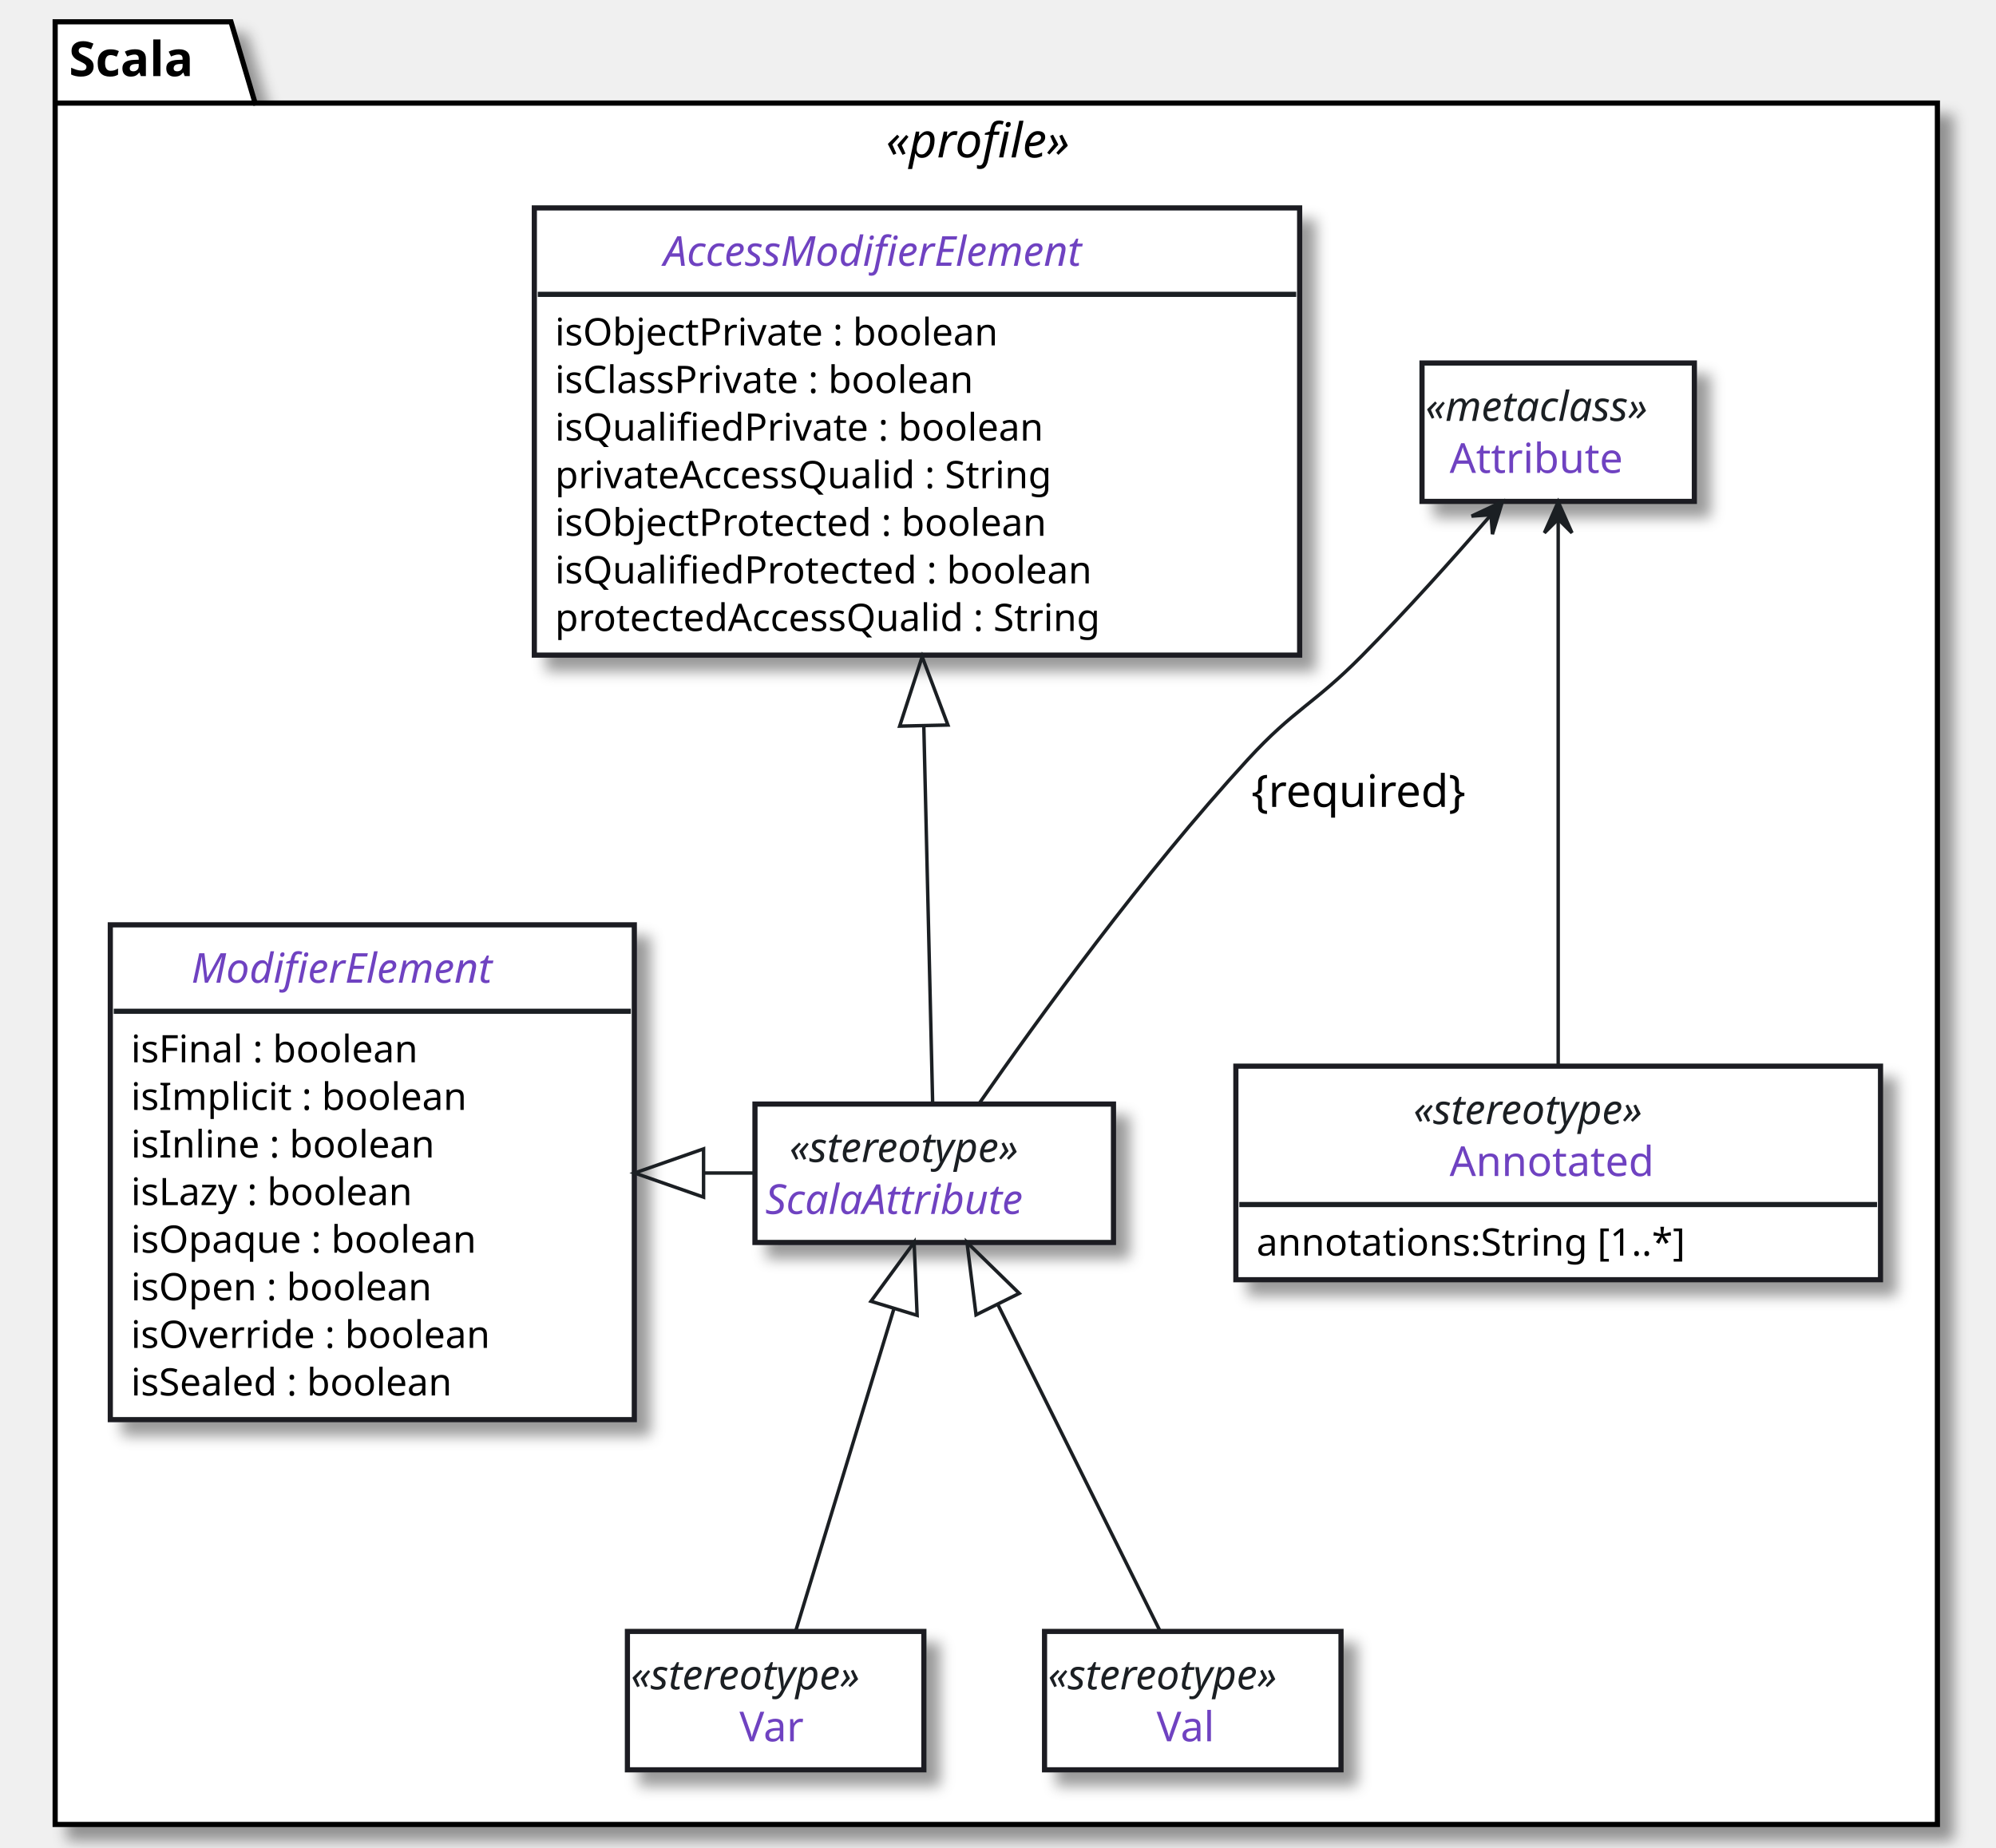
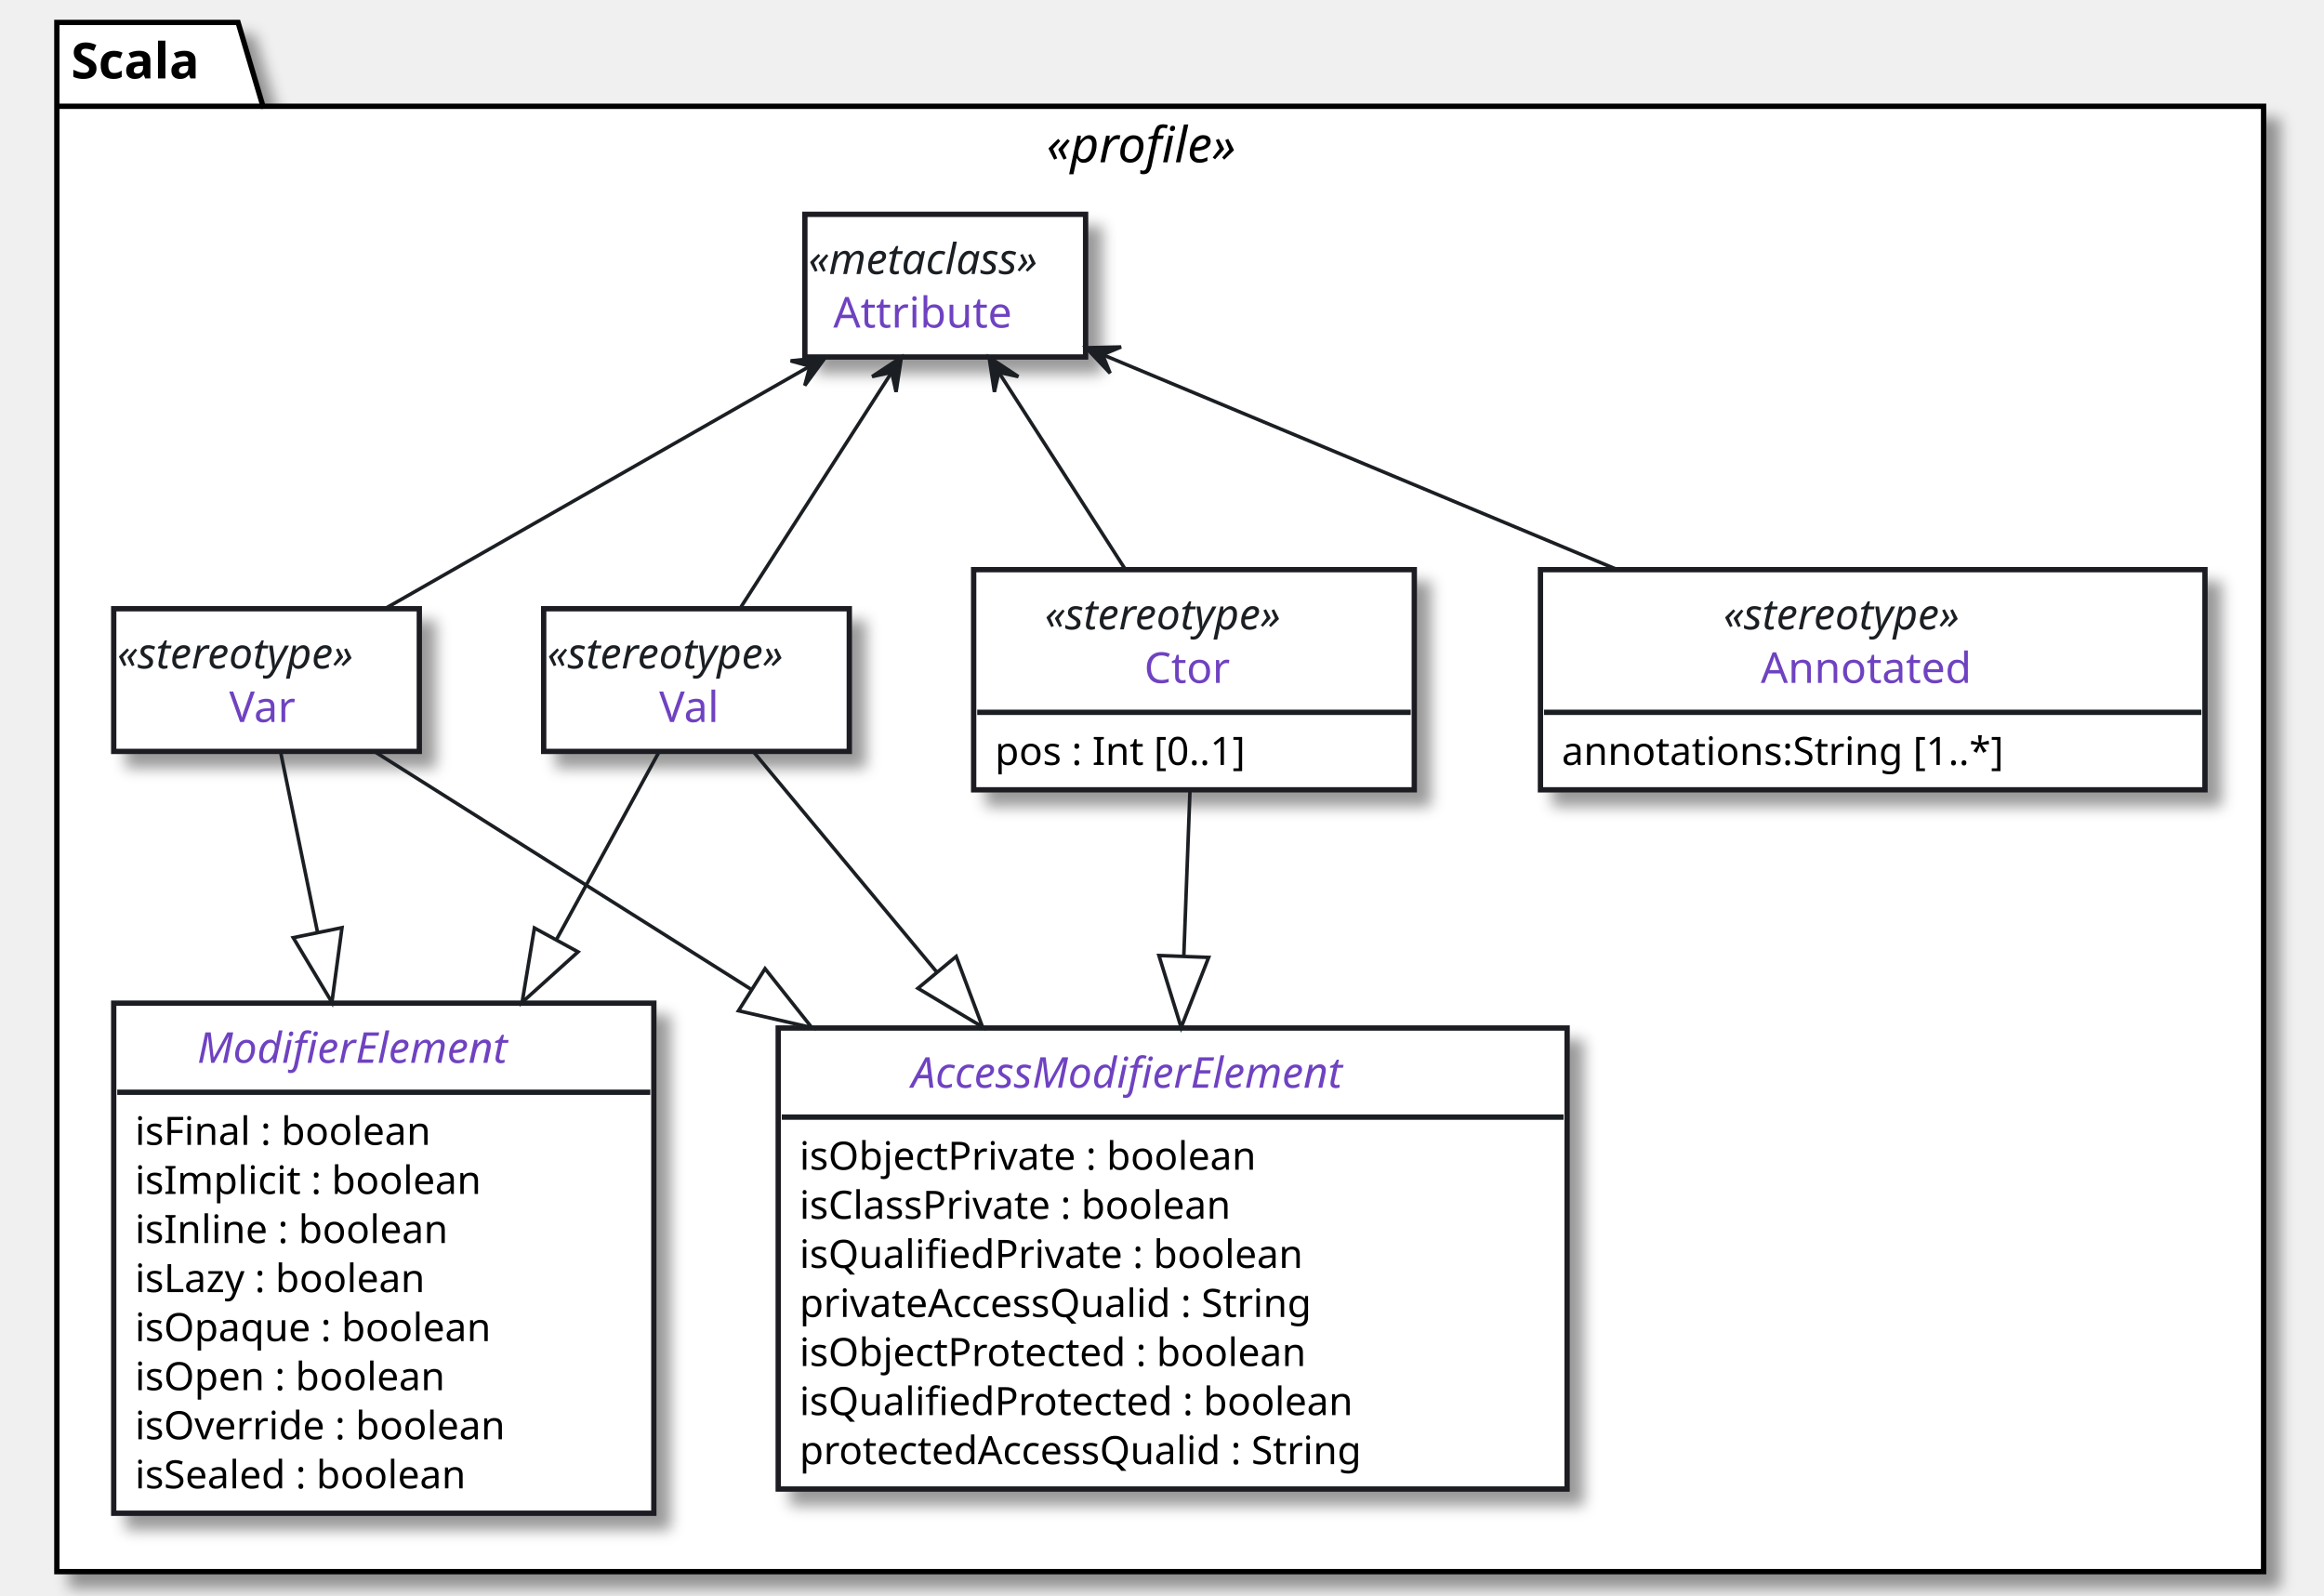
- <svg xmlns="http://www.w3.org/2000/svg" contentScriptType="application/ecmascript" contentStyleType="text/css" height="536px" preserveAspectRatio="none" style="width:579px;height:536px;" version="1.1" viewBox="0 0 579 536" width="579px" zoomAndPan="magnify">
+ <svg xmlns="http://www.w3.org/2000/svg" contentScriptType="application/ecmascript" contentStyleType="text/css" height="449px" preserveAspectRatio="none" style="width:654px;height:449px;" version="1.1" viewBox="0 0 654 449" width="654px" zoomAndPan="magnify">
  <defs>
-     <filter height="300%" id="f1mtbv2ic7450" width="300%" x="-1" y="-1">
+     <filter height="300%" id="f1blm6wu0rt267" width="300%" x="-1" y="-1">
      <feGaussianBlur result="blurOut" stdDeviation="2.0" />
      <feColorMatrix in="blurOut" result="blurOut2" type="matrix" values="0 0 0 0 0 0 0 0 0 0 0 0 0 0 0 0 0 0 .4 0" />
      <feOffset dx="4.0" dy="4.0" in="blurOut2" result="blurOut3" />
      <feBlend in="SourceGraphic" in2="blurOut3" mode="normal" />
    </filter>
  </defs>
  <g>
-     <polygon fill="#FFFFFF" filter="url(#f1mtbv2ic7450)" points="16,6.32,67,6.32,74,29.908,562,29.908,562,529.32,16,529.32,16,6.32" style="stroke:#000000;stroke-width:1.5;" />
+     <polygon fill="#FFFFFF" filter="url(#f1blm6wu0rt267)" points="16,6.32,67,6.32,74,29.908,637,29.908,637,442.32,16,442.32,16,6.32" style="stroke:#000000;stroke-width:1.5;" />
    <line style="stroke:#000000;stroke-width:1.5;" x1="16" x2="74" y1="29.908" y2="29.908" />
    <text fill="#000000" font-family="Source Code Pro" font-size="14" font-weight="bold" lengthAdjust="spacing" textLength="45" x="20" y="22.088">Scala</text>
-     <text fill="#000000" font-family="Source Code Pro" font-size="14" font-style="italic" lengthAdjust="spacing" textLength="72" x="257" y="45.677">«profile»</text>
-     <rect codeLine="2" fill="#FFFFFF" filter="url(#f1mtbv2ic7450)" height="40.151" id="Attribute" style="stroke:#1B1F23;stroke-width:1.5;" width="79" x="412.5" y="105.32" />
-     <text fill="#1B1F23" font-family="Source Code Pro" font-size="12" font-style="italic" lengthAdjust="spacing" textLength="77" x="413.5" y="122.121">«metaclass»</text>
-     <text fill="#6F42C1" font-family="Source Code Pro" font-size="12" lengthAdjust="spacing" textLength="63" x="420.5" y="137.197">Attribute</text>
-     <rect codeLine="3" fill="#FFFFFF" filter="url(#f1mtbv2ic7450)" height="40.151" id="ScalaAttribute" style="stroke:#1B1F23;stroke-width:1.5;" width="104" x="219" y="320.32" />
-     <text fill="#1B1F23" font-family="Source Code Pro" font-size="12" font-style="italic" lengthAdjust="spacing" textLength="84" x="229" y="337.121">«stereotype»</text>
-     <text fill="#6F42C1" font-family="Source Code Pro" font-size="12" font-style="italic" lengthAdjust="spacing" textLength="98" x="222" y="352.197">ScalaAttribute</text>
-     <rect codeLine="5" fill="#FFFFFF" filter="url(#f1mtbv2ic7450)" height="129.744" id="AccessModifierElement" style="stroke:#1B1F23;stroke-width:1.5;" width="222" x="155" y="60.32" />
-     <text fill="#6F42C1" font-family="Source Code Pro" font-size="12" font-style="italic" lengthAdjust="spacing" textLength="147" x="192.5" y="77.121">AccessModifierElement</text>
-     <line style="stroke:#1B1F23;stroke-width:1.5;" x1="156" x2="376" y1="85.396" y2="85.396" />
-     <text fill="#000000" font-family="Source Code Pro" font-size="11" lengthAdjust="spacing" textLength="175" x="161" y="100.206">isObjectPrivate : boolean</text>
-     <text fill="#000000" font-family="Source Code Pro" font-size="11" lengthAdjust="spacing" textLength="168" x="161" y="114.016">isClassPrivate : boolean</text>
-     <text fill="#000000" font-family="Source Code Pro" font-size="11" lengthAdjust="spacing" textLength="196" x="161" y="127.826">isQualifiedPrivate : boolean</text>
-     <text fill="#000000" font-family="Source Code Pro" font-size="11" lengthAdjust="spacing" textLength="196" x="161" y="141.636">privateAccessQualid : String</text>
-     <text fill="#000000" font-family="Source Code Pro" font-size="11" lengthAdjust="spacing" textLength="189" x="161" y="155.445">isObjectProtected : boolean</text>
-     <text fill="#000000" font-family="Source Code Pro" font-size="11" lengthAdjust="spacing" textLength="210" x="161" y="169.255">isQualifiedProtected : boolean</text>
-     <text fill="#000000" font-family="Source Code Pro" font-size="11" lengthAdjust="spacing" textLength="210" x="161" y="183.065">protectedAccessQualid : String</text>
-     <rect codeLine="15" fill="#FFFFFF" filter="url(#f1mtbv2ic7450)" height="143.554" id="ModifierElement" style="stroke:#1B1F23;stroke-width:1.5;" width="152" x="32" y="268.32" />
-     <text fill="#6F42C1" font-family="Source Code Pro" font-size="12" font-style="italic" lengthAdjust="spacing" textLength="105" x="55.5" y="285.121">ModifierElement</text>
-     <line style="stroke:#1B1F23;stroke-width:1.5;" x1="33" x2="183" y1="293.396" y2="293.396" />
-     <text fill="#000000" font-family="Source Code Pro" font-size="11" lengthAdjust="spacing" textLength="119" x="38" y="308.206">isFinal : boolean</text>
-     <text fill="#000000" font-family="Source Code Pro" font-size="11" lengthAdjust="spacing" textLength="140" x="38" y="322.016">isImplicit : boolean</text>
-     <text fill="#000000" font-family="Source Code Pro" font-size="11" lengthAdjust="spacing" textLength="126" x="38" y="335.826">isInline : boolean</text>
-     <text fill="#000000" font-family="Source Code Pro" font-size="11" lengthAdjust="spacing" textLength="112" x="38" y="349.636">isLazy : boolean</text>
-     <text fill="#000000" font-family="Source Code Pro" font-size="11" lengthAdjust="spacing" textLength="126" x="38" y="363.445">isOpaque : boolean</text>
-     <text fill="#000000" font-family="Source Code Pro" font-size="11" lengthAdjust="spacing" textLength="112" x="38" y="377.255">isOpen : boolean</text>
-     <text fill="#000000" font-family="Source Code Pro" font-size="11" lengthAdjust="spacing" textLength="140" x="38" y="391.065">isOverride : boolean</text>
-     <text fill="#000000" font-family="Source Code Pro" font-size="11" lengthAdjust="spacing" textLength="126" x="38" y="404.875">isSealed : boolean</text>
-     <rect codeLine="26" fill="#FFFFFF" filter="url(#f1mtbv2ic7450)" height="40.151" id="Var" style="stroke:#1B1F23;stroke-width:1.5;" width="86" x="182" y="473.32" />
-     <text fill="#1B1F23" font-family="Source Code Pro" font-size="12" font-style="italic" lengthAdjust="spacing" textLength="84" x="183" y="490.121">«stereotype»</text>
-     <text fill="#6F42C1" font-family="Source Code Pro" font-size="12" lengthAdjust="spacing" textLength="21" x="214.5" y="505.197">Var</text>
-     <rect codeLine="27" fill="#FFFFFF" filter="url(#f1mtbv2ic7450)" height="40.151" id="Val" style="stroke:#1B1F23;stroke-width:1.5;" width="86" x="303" y="473.32" />
-     <text fill="#1B1F23" font-family="Source Code Pro" font-size="12" font-style="italic" lengthAdjust="spacing" textLength="84" x="304" y="490.121">«stereotype»</text>
-     <text fill="#6F42C1" font-family="Source Code Pro" font-size="12" lengthAdjust="spacing" textLength="21" x="335.5" y="505.197">Val</text>
-     <rect codeLine="28" fill="#FFFFFF" filter="url(#f1mtbv2ic7450)" height="61.961" id="Annotated" style="stroke:#1B1F23;stroke-width:1.5;" width="187" x="358.5" y="309.32" />
-     <text fill="#1B1F23" font-family="Source Code Pro" font-size="12" font-style="italic" lengthAdjust="spacing" textLength="84" x="410" y="326.121">«stereotype»</text>
-     <text fill="#6F42C1" font-family="Source Code Pro" font-size="12" lengthAdjust="spacing" textLength="63" x="420.5" y="341.197">Annotated</text>
-     <line style="stroke:#1B1F23;stroke-width:1.5;" x1="359.5" x2="544.5" y1="349.471" y2="349.471" />
-     <text fill="#000000" font-family="Source Code Pro" font-size="11" lengthAdjust="spacing" textLength="175" x="364.5" y="364.282">annotations:String [1..*]</text>
-     <path codeLine="32" d="M267.98,210.63 C268.92,250.69 269.96,295.14 270.54,319.91 " fill="none" id="AccessModifierElement-backto-ScalaAttribute" style="stroke:#1B1F23;stroke-width:1.0;" />
-     <polygon fill="none" points="260.98,210.67,267.51,190.52,274.97,210.35,260.98,210.67" style="stroke:#1B1F23;stroke-width:1.0;" />
-     <path codeLine="33" d="M204.11,340.32 C208.98,340.32 213.85,340.32 218.72,340.32 " fill="none" id="ModifierElement-backto-ScalaAttribute" style="stroke:#1B1F23;stroke-width:1.0;" />
-     <polygon fill="none" points="204.09,347.32,184.09,340.32,204.09,333.32,204.09,347.32" style="stroke:#1B1F23;stroke-width:1.0;" />
-     <path codeLine="34" d="M432.28,149.64 C421.56,162.01 407.88,177.3 395,190.32 C381.06,204.41 375.41,205.72 362,220.32 C331.74,253.27 301.06,295.66 284.19,319.93 " fill="none" id="Attribute-backto-ScalaAttribute" style="stroke:#1B1F23;stroke-width:1.0;" />
-     <polygon fill="#1B1F23" points="435.8,145.56,426.881,149.738,432.524,149.337,432.924,154.98,435.8,145.56" style="stroke:#1B1F23;stroke-width:1.0;" />
-     <text fill="#000000" font-family="Source Code Pro" font-size="13" lengthAdjust="spacing" textLength="80" x="363" y="234.097">{required}</text>
-     <path codeLine="35" d="M259.24,379.92 C250.19,409.64 238.05,449.48 230.92,472.87 " fill="none" id="ScalaAttribute-backto-Var" style="stroke:#1B1F23;stroke-width:1.0;" />
-     <polygon fill="none" points="252.65,377.54,265.17,360.44,266.04,381.62,252.65,377.54" style="stroke:#1B1F23;stroke-width:1.0;" />
-     <path codeLine="36" d="M289.53,378.63 C304.36,408.47 324.55,449.14 336.34,472.87 " fill="none" id="ScalaAttribute-backto-Val" style="stroke:#1B1F23;stroke-width:1.0;" />
-     <polygon fill="none" points="283.13,381.47,280.5,360.44,295.66,375.24,283.13,381.47" style="stroke:#1B1F23;stroke-width:1.0;" />
-     <path codeLine="37" d="M452,150.63 C452,189.74 452,266.52 452,309.09 " fill="none" id="Attribute-backto-Annotated" style="stroke:#1B1F23;stroke-width:1.0;" />
-     <polygon fill="#1B1F23" points="452,145.6,448,154.6,452,150.6,456,154.6,452,145.6" style="stroke:#1B1F23;stroke-width:1.0;" />
+     <text fill="#000000" font-family="Source Code Pro" font-size="14" font-style="italic" lengthAdjust="spacing" textLength="72" x="294.5" y="45.677">«profile»</text>
+     <rect codeLine="2" fill="#FFFFFF" filter="url(#f1blm6wu0rt267)" height="40.151" id="Attribute" style="stroke:#1B1F23;stroke-width:1.5;" width="79" x="226.5" y="60.32" />
+     <text fill="#1B1F23" font-family="Source Code Pro" font-size="12" font-style="italic" lengthAdjust="spacing" textLength="77" x="227.5" y="77.121">«metaclass»</text>
+     <text fill="#6F42C1" font-family="Source Code Pro" font-size="12" lengthAdjust="spacing" textLength="63" x="234.5" y="92.197">Attribute</text>
+     <rect codeLine="4" fill="#FFFFFF" filter="url(#f1blm6wu0rt267)" height="129.744" id="AccessModifierElement" style="stroke:#1B1F23;stroke-width:1.5;" width="222" x="219" y="289.32" />
+     <text fill="#6F42C1" font-family="Source Code Pro" font-size="12" font-style="italic" lengthAdjust="spacing" textLength="147" x="256.5" y="306.121">AccessModifierElement</text>
+     <line style="stroke:#1B1F23;stroke-width:1.5;" x1="220" x2="440" y1="314.396" y2="314.396" />
+     <text fill="#000000" font-family="Source Code Pro" font-size="11" lengthAdjust="spacing" textLength="175" x="225" y="329.206">isObjectPrivate : boolean</text>
+     <text fill="#000000" font-family="Source Code Pro" font-size="11" lengthAdjust="spacing" textLength="168" x="225" y="343.016">isClassPrivate : boolean</text>
+     <text fill="#000000" font-family="Source Code Pro" font-size="11" lengthAdjust="spacing" textLength="196" x="225" y="356.826">isQualifiedPrivate : boolean</text>
+     <text fill="#000000" font-family="Source Code Pro" font-size="11" lengthAdjust="spacing" textLength="196" x="225" y="370.636">privateAccessQualid : String</text>
+     <text fill="#000000" font-family="Source Code Pro" font-size="11" lengthAdjust="spacing" textLength="189" x="225" y="384.445">isObjectProtected : boolean</text>
+     <text fill="#000000" font-family="Source Code Pro" font-size="11" lengthAdjust="spacing" textLength="210" x="225" y="398.255">isQualifiedProtected : boolean</text>
+     <text fill="#000000" font-family="Source Code Pro" font-size="11" lengthAdjust="spacing" textLength="210" x="225" y="412.065">protectedAccessQualid : String</text>
+     <rect codeLine="14" fill="#FFFFFF" filter="url(#f1blm6wu0rt267)" height="143.554" id="ModifierElement" style="stroke:#1B1F23;stroke-width:1.5;" width="152" x="32" y="282.32" />
+     <text fill="#6F42C1" font-family="Source Code Pro" font-size="12" font-style="italic" lengthAdjust="spacing" textLength="105" x="55.5" y="299.121">ModifierElement</text>
+     <line style="stroke:#1B1F23;stroke-width:1.5;" x1="33" x2="183" y1="307.396" y2="307.396" />
+     <text fill="#000000" font-family="Source Code Pro" font-size="11" lengthAdjust="spacing" textLength="119" x="38" y="322.206">isFinal : boolean</text>
+     <text fill="#000000" font-family="Source Code Pro" font-size="11" lengthAdjust="spacing" textLength="140" x="38" y="336.016">isImplicit : boolean</text>
+     <text fill="#000000" font-family="Source Code Pro" font-size="11" lengthAdjust="spacing" textLength="126" x="38" y="349.826">isInline : boolean</text>
+     <text fill="#000000" font-family="Source Code Pro" font-size="11" lengthAdjust="spacing" textLength="112" x="38" y="363.636">isLazy : boolean</text>
+     <text fill="#000000" font-family="Source Code Pro" font-size="11" lengthAdjust="spacing" textLength="126" x="38" y="377.445">isOpaque : boolean</text>
+     <text fill="#000000" font-family="Source Code Pro" font-size="11" lengthAdjust="spacing" textLength="112" x="38" y="391.255">isOpen : boolean</text>
+     <text fill="#000000" font-family="Source Code Pro" font-size="11" lengthAdjust="spacing" textLength="140" x="38" y="405.065">isOverride : boolean</text>
+     <text fill="#000000" font-family="Source Code Pro" font-size="11" lengthAdjust="spacing" textLength="126" x="38" y="418.875">isSealed : boolean</text>
+     <rect codeLine="25" fill="#FFFFFF" filter="url(#f1blm6wu0rt267)" height="40.151" id="Var" style="stroke:#1B1F23;stroke-width:1.5;" width="86" x="32" y="171.32" />
+     <text fill="#1B1F23" font-family="Source Code Pro" font-size="12" font-style="italic" lengthAdjust="spacing" textLength="84" x="33" y="188.121">«stereotype»</text>
+     <text fill="#6F42C1" font-family="Source Code Pro" font-size="12" lengthAdjust="spacing" textLength="21" x="64.5" y="203.197">Var</text>
+     <rect codeLine="26" fill="#FFFFFF" filter="url(#f1blm6wu0rt267)" height="40.151" id="Val" style="stroke:#1B1F23;stroke-width:1.5;" width="86" x="153" y="171.32" />
+     <text fill="#1B1F23" font-family="Source Code Pro" font-size="12" font-style="italic" lengthAdjust="spacing" textLength="84" x="154" y="188.121">«stereotype»</text>
+     <text fill="#6F42C1" font-family="Source Code Pro" font-size="12" lengthAdjust="spacing" textLength="21" x="185.5" y="203.197">Val</text>
+     <rect codeLine="27" fill="#FFFFFF" filter="url(#f1blm6wu0rt267)" height="61.961" id="Ctor" style="stroke:#1B1F23;stroke-width:1.5;" width="124" x="274" y="160.32" />
+     <text fill="#1B1F23" font-family="Source Code Pro" font-size="12" font-style="italic" lengthAdjust="spacing" textLength="84" x="294" y="177.121">«stereotype»</text>
+     <text fill="#6F42C1" font-family="Source Code Pro" font-size="12" lengthAdjust="spacing" textLength="28" x="322" y="192.197">Ctor</text>
+     <line style="stroke:#1B1F23;stroke-width:1.5;" x1="275" x2="397" y1="200.471" y2="200.471" />
+     <text fill="#000000" font-family="Source Code Pro" font-size="11" lengthAdjust="spacing" textLength="112" x="280" y="215.282">pos : Int [0..1]</text>
+     <rect codeLine="30" fill="#FFFFFF" filter="url(#f1blm6wu0rt267)" height="61.961" id="Annotated" style="stroke:#1B1F23;stroke-width:1.5;" width="187" x="433.5" y="160.32" />
+     <text fill="#1B1F23" font-family="Source Code Pro" font-size="12" font-style="italic" lengthAdjust="spacing" textLength="84" x="485" y="177.121">«stereotype»</text>
+     <text fill="#6F42C1" font-family="Source Code Pro" font-size="12" lengthAdjust="spacing" textLength="63" x="495.5" y="192.197">Annotated</text>
+     <line style="stroke:#1B1F23;stroke-width:1.5;" x1="434.5" x2="619.5" y1="200.471" y2="200.471" />
+     <text fill="#000000" font-family="Source Code Pro" font-size="11" lengthAdjust="spacing" textLength="175" x="439.5" y="215.282">annotations:String [1..*]</text>
+     <path codeLine="34" d="M78.92,211.42 C81.6,224.53 85.39,243 89.34,262.28 " fill="none" id="Var-to-ModifierElement" style="stroke:#1B1F23;stroke-width:1.0;" />
+     <polygon fill="none" points="96.24,261.08,93.4,282.08,82.52,263.89,96.24,261.08" style="stroke:#1B1F23;stroke-width:1.0;" />
+     <path codeLine="35" d="M185.56,211.42 C178.13,225.01 167.56,244.36 156.6,264.41 " fill="none" id="Val-to-ModifierElement" style="stroke:#1B1F23;stroke-width:1.0;" />
+     <polygon fill="none" points="162.67,267.89,146.94,282.08,150.39,261.17,162.67,267.89" style="stroke:#1B1F23;stroke-width:1.0;" />
+     <path codeLine="36" d="M105.25,211.42 C131.8,228.18 172.2,253.69 211.46,278.48 " fill="none" id="Var-to-AccessModifierElement" style="stroke:#1B1F23;stroke-width:1.0;" />
+     <polygon fill="none" points="215.29,272.62,228.47,289.22,207.82,284.46,215.29,272.62" style="stroke:#1B1F23;stroke-width:1.0;" />
+     <path codeLine="37" d="M211.9,211.42 C224.92,227.06 244.27,250.32 263.56,273.5 " fill="none" id="Val-to-AccessModifierElement" style="stroke:#1B1F23;stroke-width:1.0;" />
+     <polygon fill="none" points="269.08,269.18,276.5,289.03,258.32,278.14,269.08,269.18" style="stroke:#1B1F23;stroke-width:1.0;" />
+     <path codeLine="38" d="M310.38,99.85 C350.01,116.41 408.8,140.96 455.13,160.31 " fill="none" id="Attribute-backto-Annotated" style="stroke:#1B1F23;stroke-width:1.0;" />
+     <polygon fill="#1B1F23" points="305.64,97.87,312.401,105.031,310.253,99.798,315.486,97.65,305.64,97.87" style="stroke:#1B1F23;stroke-width:1.0;" />
+     <path codeLine="39" d="M227.69,103.18 C192.76,123.12 141.66,152.28 108.37,171.28 " fill="none" id="Attribute-backto-Var" style="stroke:#1B1F23;stroke-width:1.0;" />
+     <polygon fill="#1B1F23" points="232.29,100.56,222.492,101.559,227.951,103.044,226.466,108.502,232.29,100.56" style="stroke:#1B1F23;stroke-width:1.0;" />
+     <path codeLine="40" d="M250.85,104.91 C238.09,124.78 220.08,152.82 208.23,171.28 " fill="none" id="Attribute-backto-Val" style="stroke:#1B1F23;stroke-width:1.0;" />
+     <polygon fill="#1B1F23" points="253.65,100.56,245.427,105.98,250.953,104.77,252.163,110.296,253.65,100.56" style="stroke:#1B1F23;stroke-width:1.0;" />
+     <path codeLine="41" d="M281.19,104.97 C291.58,121.16 305.45,142.76 316.64,160.18 " fill="none" id="Attribute-backto-Ctor" style="stroke:#1B1F23;stroke-width:1.0;" />
+     <polygon fill="#1B1F23" points="278.35,100.56,279.837,110.296,281.047,104.77,286.573,105.98,278.35,100.56" style="stroke:#1B1F23;stroke-width:1.0;" />
+     <path codeLine="42" d="M334.87,222.6 C334.37,235.94 333.76,252.35 333.14,268.97 " fill="none" id="Ctor-to-AccessModifierElement" style="stroke:#1B1F23;stroke-width:1.0;" />
+     <polygon fill="none" points="340.13,269.44,332.39,289.16,326.14,268.92,340.13,269.44" style="stroke:#1B1F23;stroke-width:1.0;" />
  </g>
</svg>
